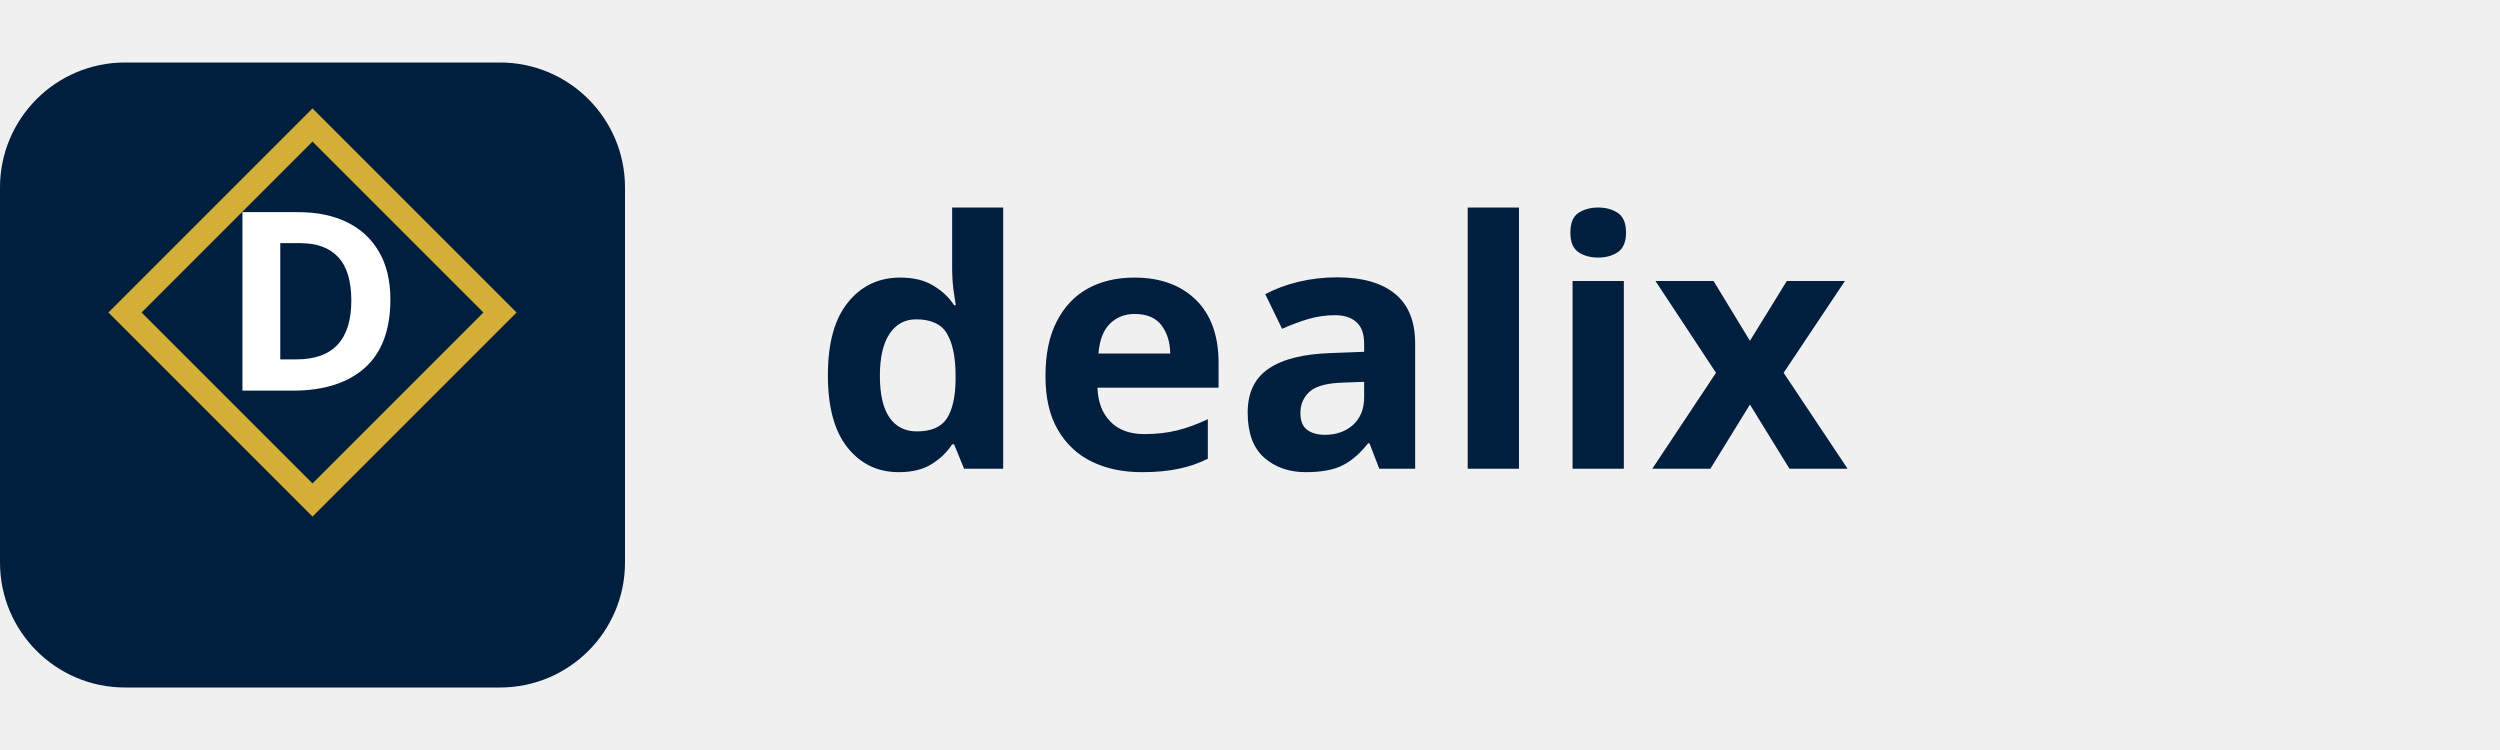
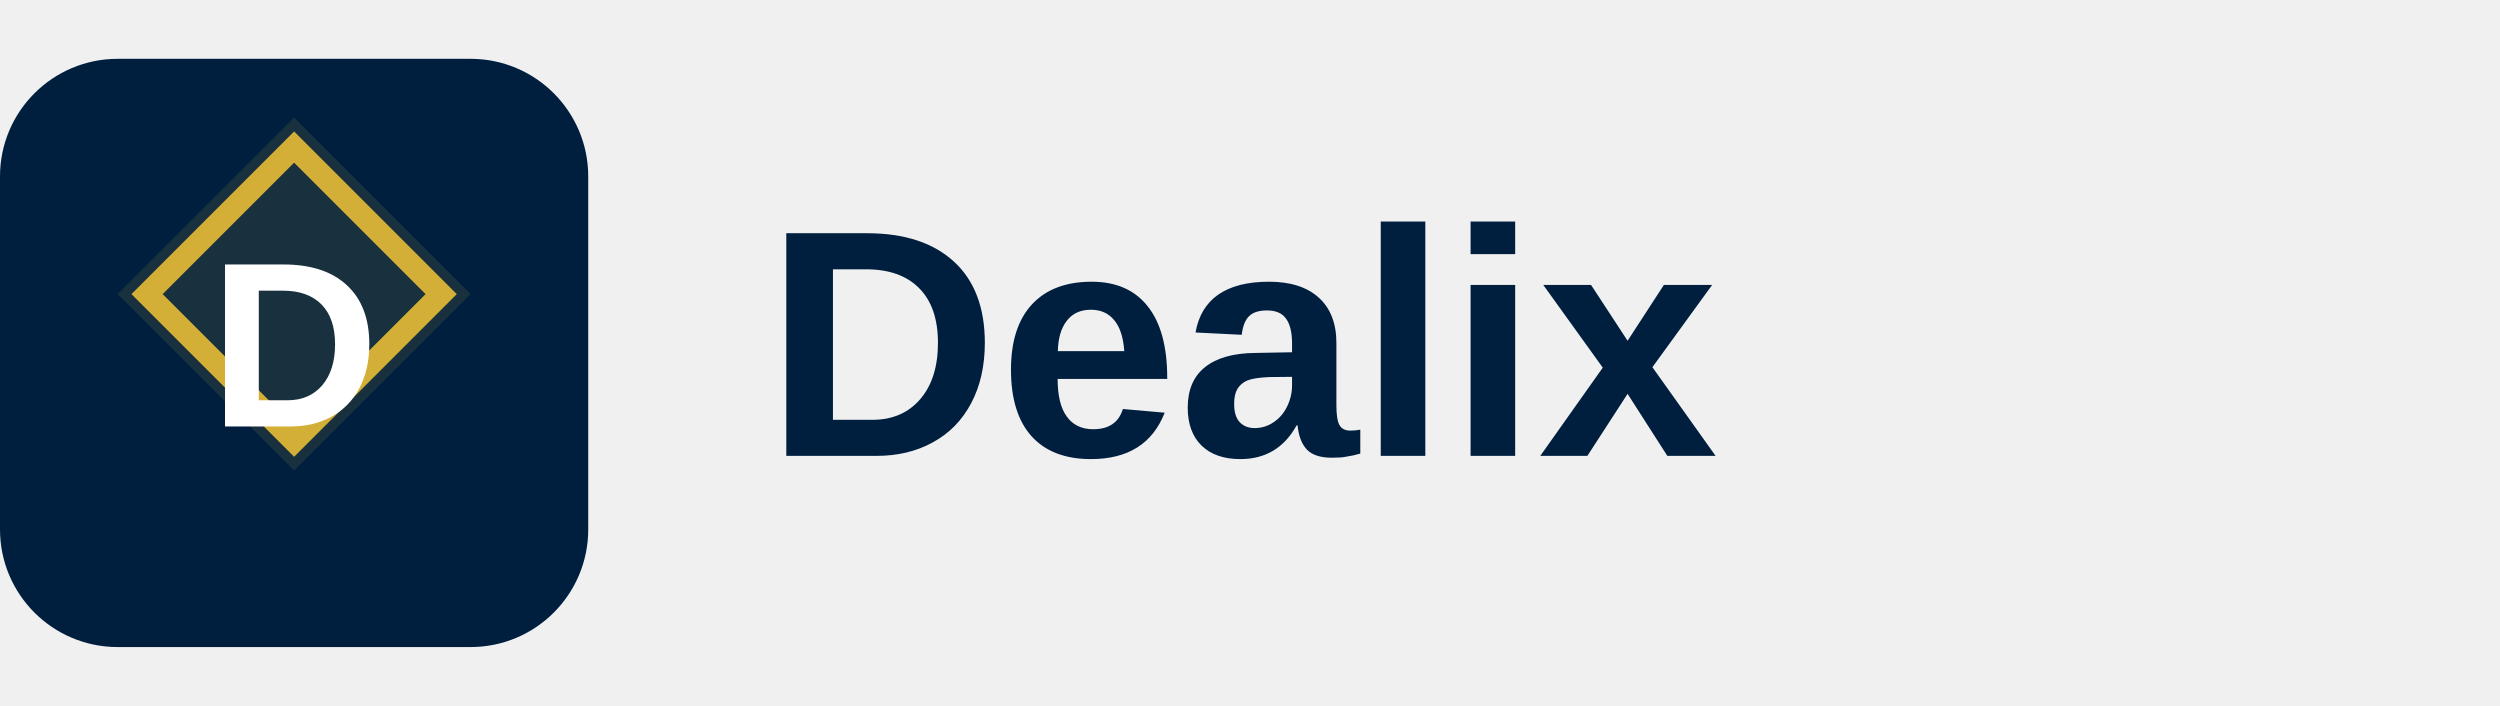
- <svg xmlns="http://www.w3.org/2000/svg" width="160" height="48" viewBox="0 0 160 48" fill="none">
-   <rect width="40" height="40" rx="8" fill="#001F3F" y="4" />
-   <path d="M20 8L32 20L20 32L8 20L20 8Z" fill="none" stroke="#D4AF37" stroke-width="1.5" />
-   <text x="20" y="25" text-anchor="middle" font-family="Poppins, sans-serif" font-weight="700" font-size="16" fill="#FFFFFF">D</text>
-   <text x="52" y="30" font-family="Poppins, sans-serif" font-weight="700" font-size="22" fill="#001F3F">dealix</text>
+ <svg xmlns="http://www.w3.org/2000/svg" width="170" height="48" viewBox="0 0 170 48" fill="none">
+   <rect width="40" height="40" rx="8" y="4" fill="#001F3F" />
+   <path d="M20 8L32 20L20 32L8 20L20 8Z" fill="#D4AF37" fill-opacity="0.12" />
+   <path d="M20 10L30 20L20 30L10 20L20 10Z" fill="none" stroke="#D4AF37" stroke-width="1.5" />
+   <text x="20" y="29" text-anchor="middle" font-family="Poppins, Arial, sans-serif" font-weight="700" font-size="16" fill="#FFFFFF">D</text>
+   <text x="52" y="31" font-family="Poppins, Arial, sans-serif" font-weight="700" font-size="22" fill="#001F3F">Dealix</text>
</svg>
